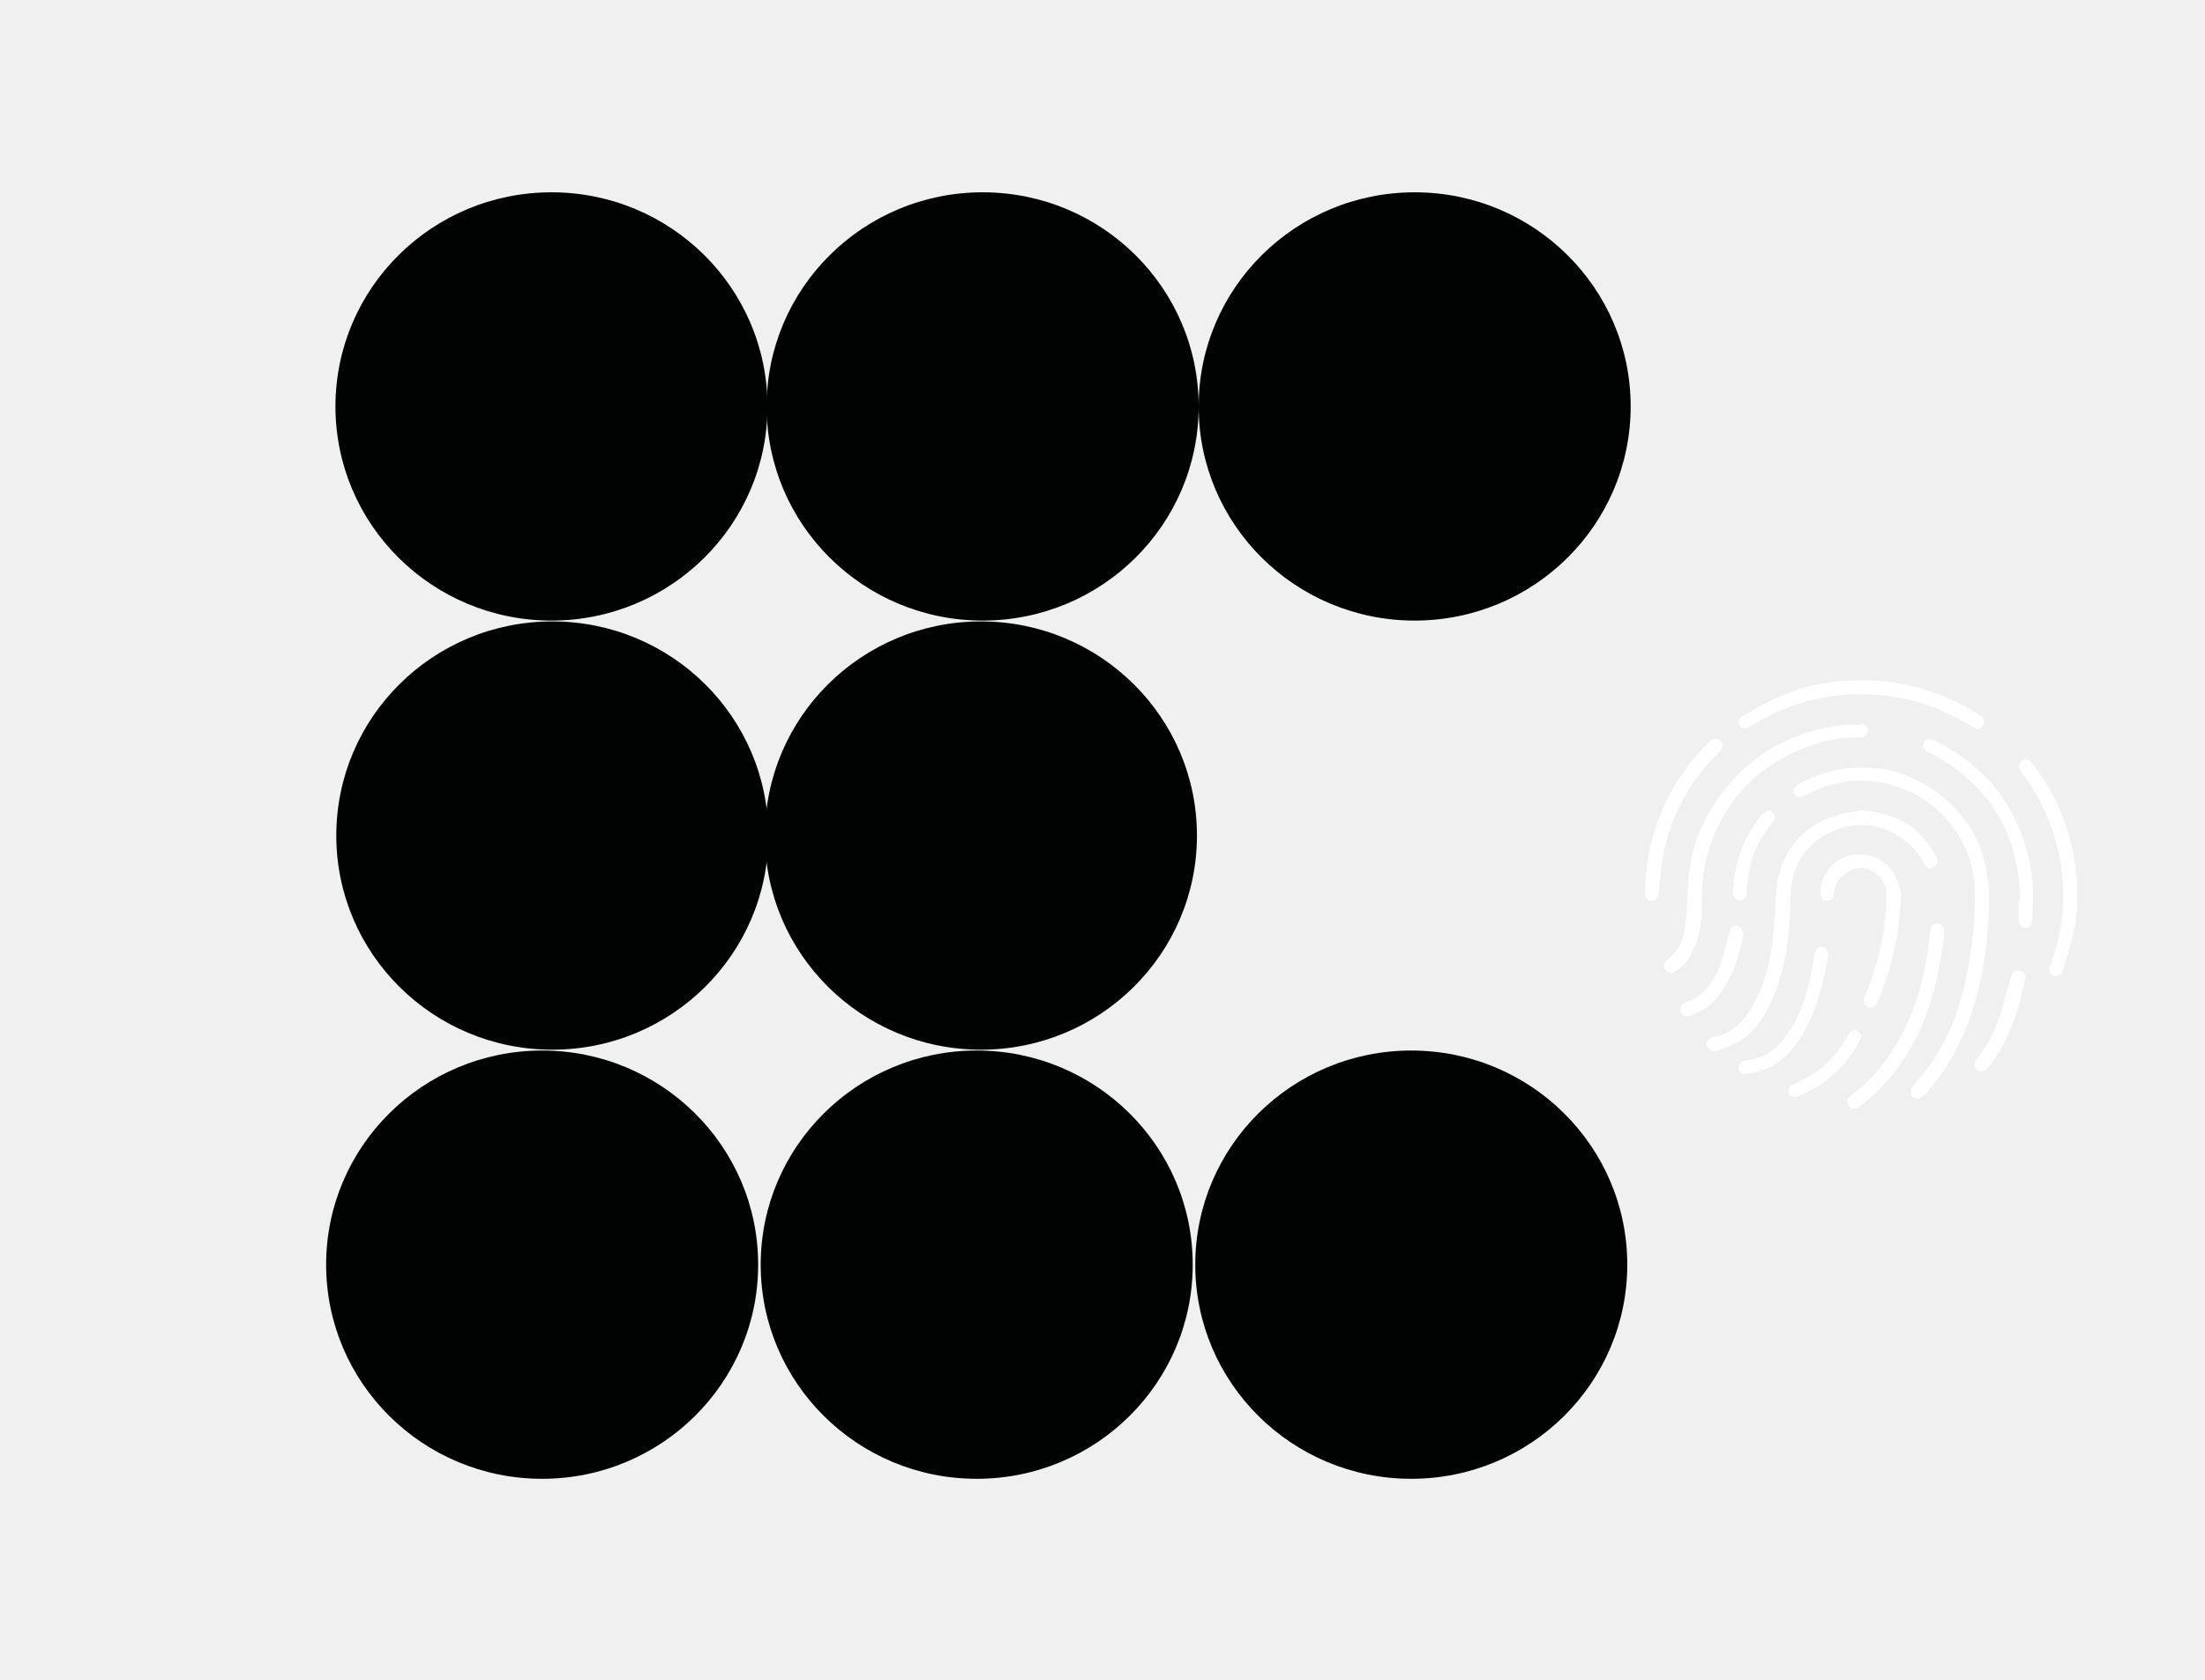
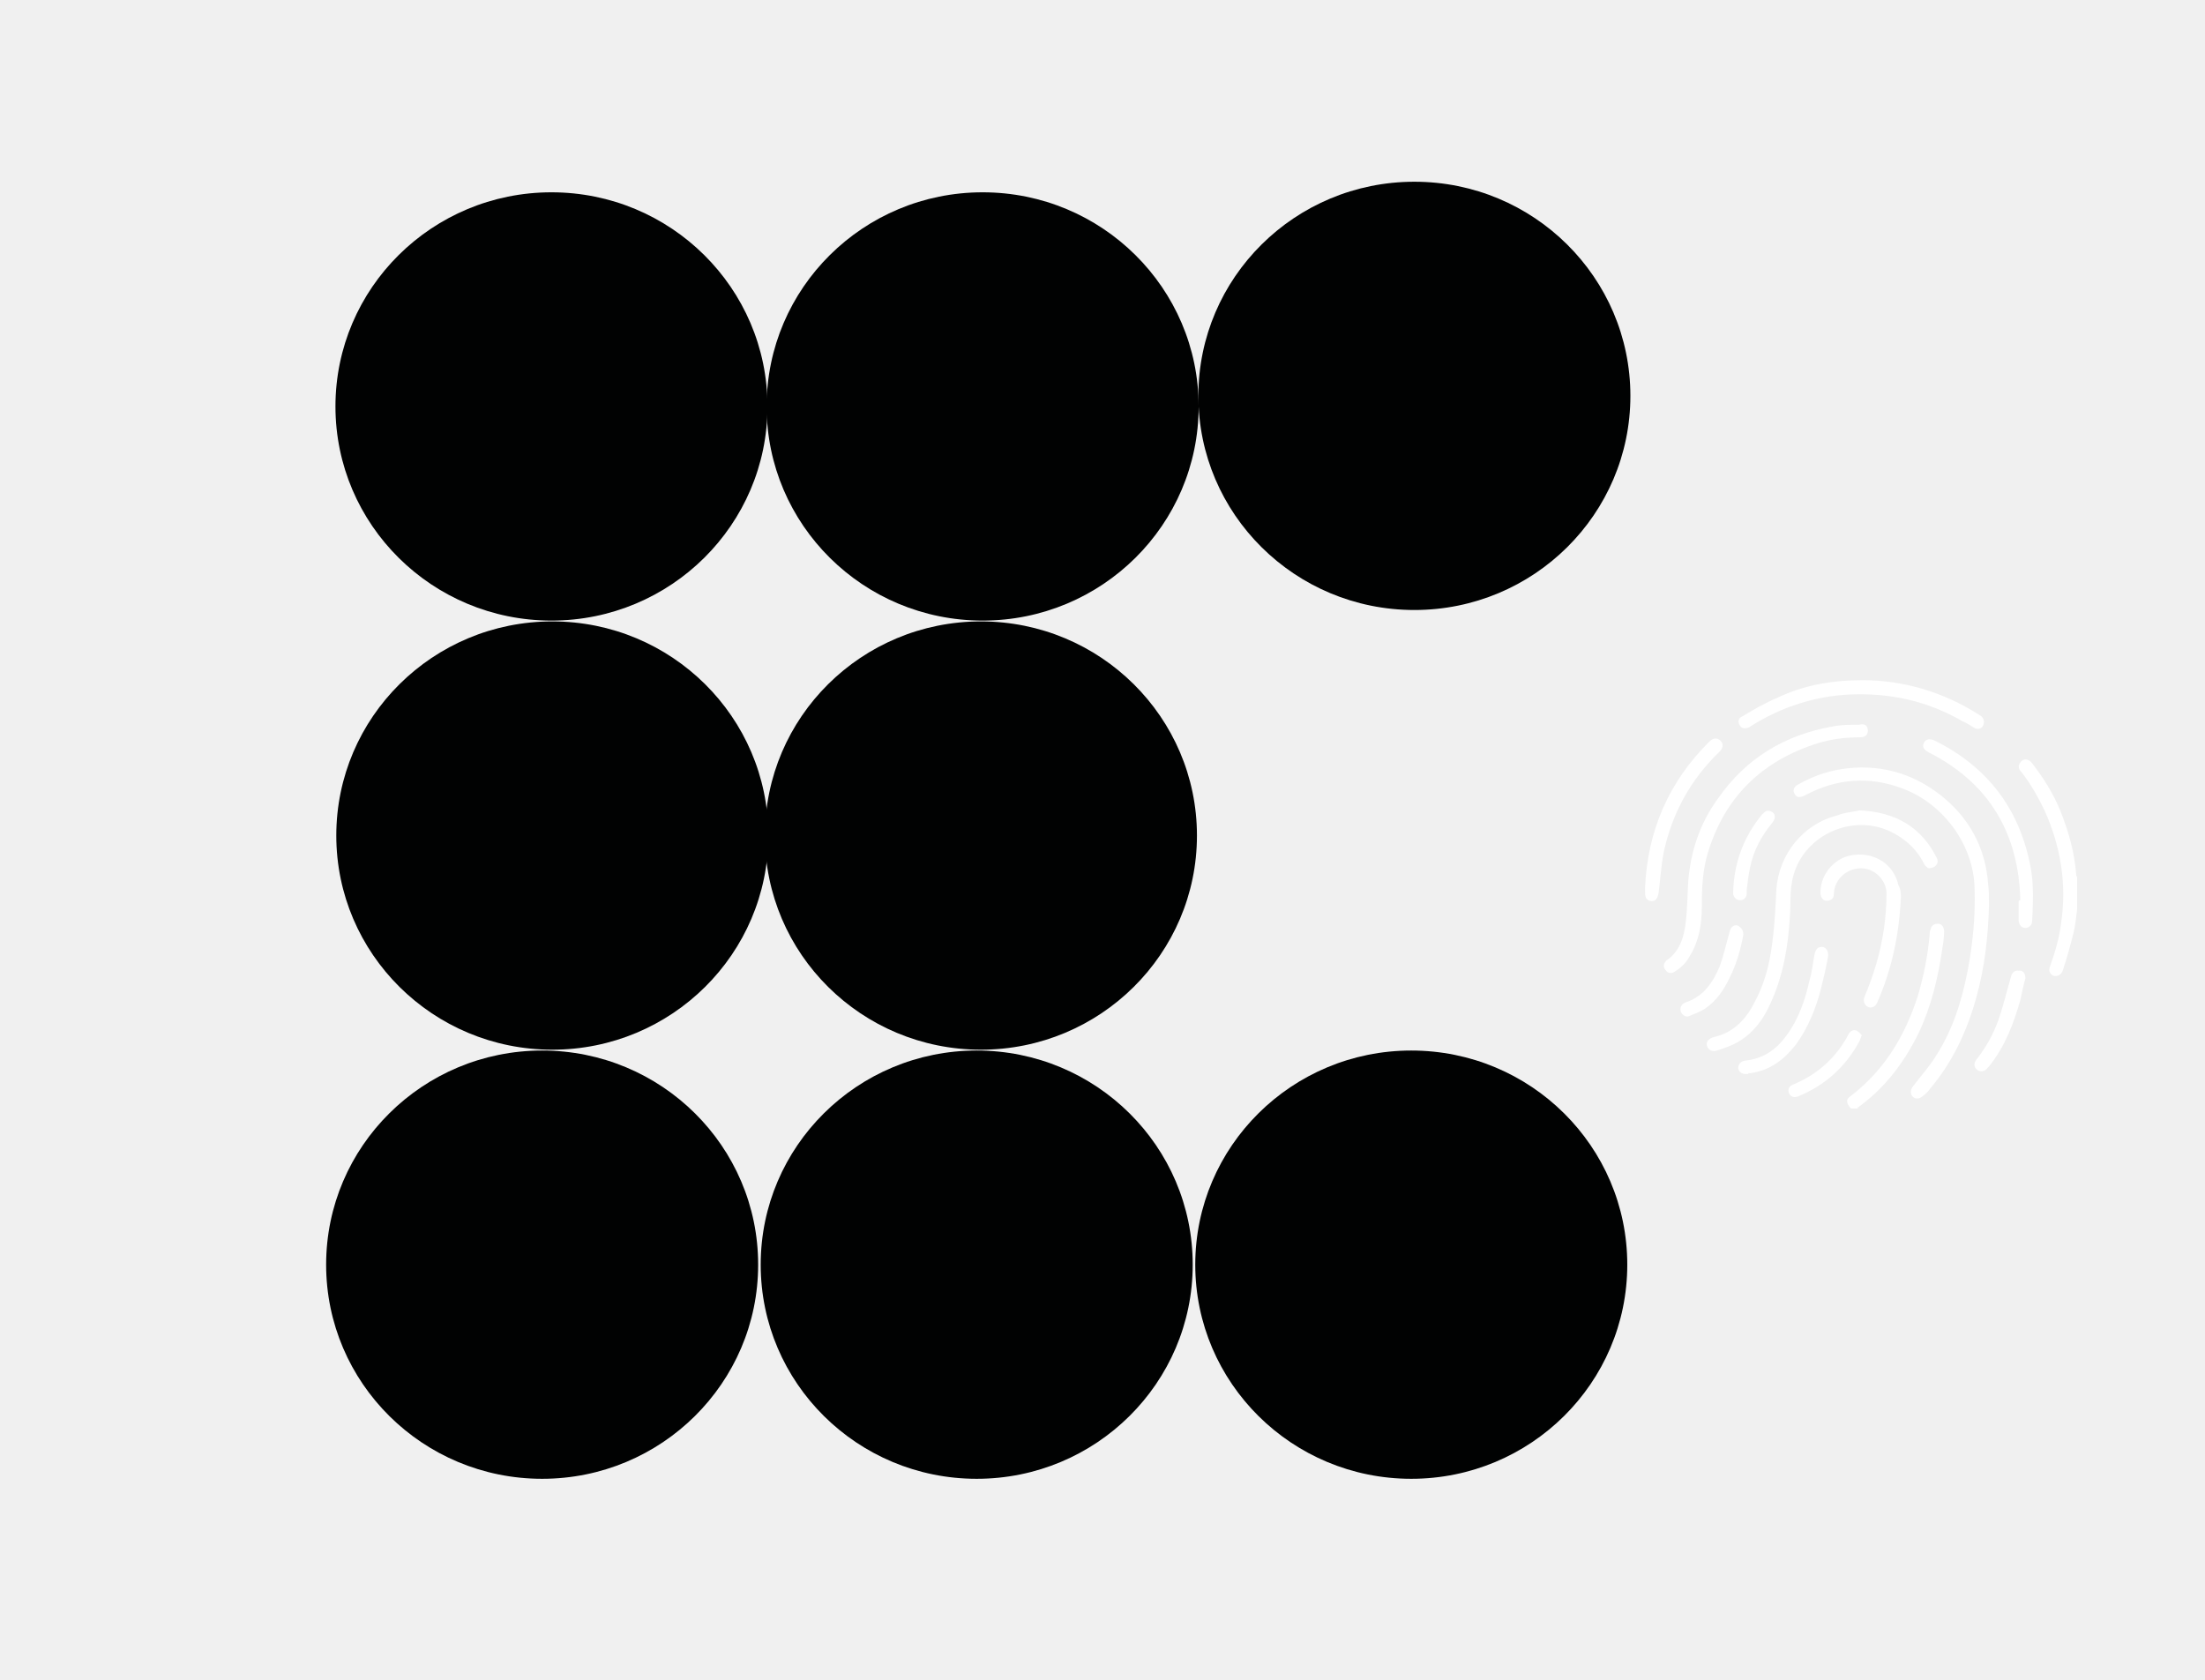
<svg xmlns="http://www.w3.org/2000/svg" width="1104" height="841" viewBox="0 0 1104 841" fill="none">
  <path d="M491.986 310.75C551.717 310.75 600.138 262.743 600.138 203.522C600.138 144.302 551.717 96.295 491.986 96.295C432.255 96.295 383.834 144.302 383.834 203.522C383.834 262.743 432.255 310.75 491.986 310.75Z" fill="#010202" />
  <path d="M1039.96 455.403C1039.53 459.187 1039.11 462.972 1038.26 466.756C1036.56 473.484 1034.87 479.792 1032.75 486.099C1031.9 488.201 1030.2 489.042 1028.08 488.622C1026.38 487.781 1025.54 486.099 1026.38 483.997C1028.93 476.848 1031.05 469.7 1031.9 462.551C1034.87 443.208 1031.9 424.285 1023.84 406.204C1020.45 399.055 1016.63 392.328 1011.96 386.441C1010.69 385.179 1010.27 383.497 1011.54 381.815C1012.81 379.713 1015.78 379.713 1017.48 382.236C1022.99 389.384 1028.08 397.374 1031.47 405.784C1035.72 416.296 1038.68 426.808 1039.53 438.162C1039.53 438.582 1039.96 439.003 1039.96 439.424C1039.96 444.89 1039.96 450.357 1039.96 455.403Z" fill="white" />
  <path d="M926.715 555.061C924.171 552.117 924.171 550.435 926.715 548.753C943.68 535.718 953.859 518.477 960.221 498.714C963.19 488.622 965.311 478.109 966.159 467.597C966.159 466.756 966.159 466.335 966.583 465.494C967.007 463.392 968.28 462.551 970.4 462.551C972.097 462.551 973.369 464.233 973.369 466.335C973.369 469.279 972.945 472.222 972.521 474.745C970.4 489.463 967.007 503.76 960.646 517.216C953.435 531.933 943.681 544.969 930.108 554.64V555.061C928.836 555.061 927.564 555.061 926.715 555.061Z" fill="white" />
  <path d="M995.848 453.3C995.424 468.859 993.727 484.417 989.486 499.555C984.821 516.375 977.61 531.934 966.159 545.39C965.311 546.651 964.038 547.913 962.766 548.754C961.07 550.436 958.949 550.436 957.677 549.174C956.404 547.913 956.404 545.81 957.677 544.128C961.494 539.082 965.735 534.457 969.128 528.99C977.61 515.955 982.276 501.237 985.245 485.679C987.789 472.223 989.062 458.767 988.638 444.89C988.214 423.024 972.945 402.42 952.587 394.851C936.046 388.543 919.505 389.805 903.813 398.215C901.268 399.476 899.571 399.476 898.723 397.794C897.451 396.112 897.875 394.01 900.42 392.748C907.206 388.964 913.992 386.441 921.626 385.179C940.287 382.236 957.252 386.861 971.673 398.215C986.093 409.568 994.151 424.706 995.424 442.788C995.848 446.152 995.848 449.936 995.848 453.3Z" fill="white" />
  <path d="M930.957 405.783C949.194 406.624 961.918 414.193 969.552 429.331C970.4 430.593 970.4 432.275 969.128 433.536C968.28 434.377 966.583 434.798 965.735 434.798C964.463 434.377 963.614 433.116 963.19 432.275C959.373 424.706 953.011 419.239 945.377 415.875C924.595 407.045 899.995 420.501 897.027 442.787C896.178 447.833 896.602 453.3 896.178 458.766C895.33 473.904 892.785 488.622 886.423 502.498C883.03 510.067 878.365 516.795 870.731 521.421C867.338 523.523 863.521 524.785 859.703 526.046C857.159 526.887 855.038 525.626 854.614 523.523C854.19 521.421 855.462 520.159 858.007 519.318C867.762 517.216 874.124 510.488 878.365 502.078C883.455 492.827 885.999 482.735 887.272 472.643C888.544 463.392 888.968 454.141 889.392 445.31C890.665 427.649 902.964 412.511 919.929 408.306C924.171 406.624 927.988 406.624 930.957 405.783Z" fill="white" />
  <path d="M935.198 365.835C935.198 367.937 933.926 369.199 931.381 369.199C924.171 369.199 916.961 370.04 910.175 372.142C882.182 380.973 863.521 399.054 855.038 427.228C852.493 435.638 852.069 444.468 852.069 453.719C852.069 462.55 850.797 470.96 846.132 478.529C844.435 481.893 841.89 484.416 838.497 486.518C836.801 487.78 835.104 487.359 833.832 485.677C832.559 483.995 832.984 482.313 834.256 481.052C841.042 476.426 843.163 469.278 844.011 461.709C844.859 454.981 844.859 447.832 845.283 441.104C846.556 425.966 851.221 412.09 860.128 399.895C874.124 379.711 893.634 367.937 917.809 363.732C922.05 362.891 926.291 362.891 930.957 362.891C933.926 362.05 935.198 363.732 935.198 365.835Z" fill="white" />
  <path d="M932.653 340.605C953.011 340.605 972.945 346.492 990.758 357.846C991.183 358.266 991.607 358.266 992.031 358.687C993.303 359.948 993.727 361.63 992.879 363.312C992.031 364.994 990.334 365.415 988.638 364.574C986.517 363.312 984.821 362.051 982.7 361.21C965.311 351.118 946.649 346.913 926.291 347.754C908.478 348.595 891.937 354.061 877.093 363.312C876.668 363.733 876.244 363.733 875.82 364.153C874.124 364.994 872.003 364.994 871.155 363.312C869.882 361.63 870.307 359.528 872.427 358.687C877.941 355.323 883.879 351.959 889.816 349.436C902.964 343.128 916.96 340.605 932.653 340.605Z" fill="white" />
  <path d="M1011.54 450.776C1010.69 417.557 996.272 392.327 965.735 376.768C963.19 375.507 962.342 373.825 963.19 372.143C964.039 370.04 966.159 369.62 968.704 370.881C995 383.917 1011.12 404.942 1016.63 433.956C1018.33 442.787 1017.9 452.038 1017.48 460.868C1017.48 463.391 1015.78 464.653 1014.09 464.653C1011.96 464.653 1010.69 462.971 1010.69 460.448C1010.69 457.504 1010.69 454.14 1010.69 451.197C1011.12 450.776 1011.12 450.776 1011.54 450.776Z" fill="white" />
  <path d="M951.739 449.095C950.89 468.438 947.073 485.679 939.863 502.078C939.015 504.181 936.894 505.022 935.198 504.181C933.501 503.34 932.653 501.237 933.501 499.135C938.167 488.202 941.56 476.848 943.256 465.074C944.104 459.187 944.529 453.3 944.529 447.413C944.529 440.685 938.591 434.798 931.805 434.798C924.595 434.798 918.657 440.265 918.233 446.993C918.233 448.675 917.809 450.357 916.112 450.777C915.264 451.198 913.567 451.198 912.719 450.357C911.871 449.516 911.447 448.254 911.447 446.993C911.447 437.321 919.081 428.911 928.412 428.07C939.015 426.809 948.346 433.116 950.466 443.208C951.739 445.311 951.739 447.834 951.739 449.095Z" fill="white" />
  <path d="M823.653 444.469C824.925 415.875 835.528 391.486 855.886 371.302C857.583 369.62 859.703 369.199 861.4 370.881C863.096 372.563 862.672 374.666 860.976 376.348C846.556 390.224 837.225 407.044 832.983 426.808C831.711 433.536 831.287 440.264 830.439 446.992C830.015 449.515 829.166 451.197 827.046 451.197C824.925 451.197 823.653 449.935 823.653 446.992C823.653 446.151 823.653 445.31 823.653 444.469Z" fill="white" />
  <path d="M874.548 537.82C872.003 537.82 870.731 536.979 870.307 534.876C870.307 532.774 871.579 531.512 873.7 531.092C882.606 530.251 889.392 525.625 894.482 518.477C900.42 510.487 903.813 500.816 905.933 491.144C907.206 486.939 907.63 482.314 908.478 478.109C908.902 476.427 909.326 474.745 911.023 474.324C913.568 473.483 915.688 475.586 915.264 478.95C914.416 483.996 913.143 489.462 911.871 494.508C909.326 504.6 905.509 514.272 899.147 523.102C893.209 530.671 885.999 536.138 876.244 537.399C875.82 537.399 875.396 537.399 875.396 537.399C875.396 537.82 874.972 537.82 874.548 537.82Z" fill="white" />
  <path d="M872.851 468.017C871.579 475.165 869.458 482.734 866.065 489.462C863.096 495.77 859.279 501.236 853.766 505.021C851.221 506.703 848.676 507.544 845.707 508.805C844.011 509.646 841.89 507.964 841.466 506.282C841.042 504.6 841.89 502.918 843.587 502.077C852.917 499.134 857.583 491.985 860.976 483.996C863.096 478.109 864.369 472.222 866.065 466.335C866.489 464.232 868.186 462.971 869.882 463.391C871.579 464.232 872.851 465.494 872.851 468.017Z" fill="white" />
  <path d="M1014.09 489.883C1013.24 492.826 1012.39 496.611 1011.54 500.816C1008.15 512.59 1003.91 523.943 995.848 534.035C995.424 534.456 995.424 534.456 995 534.876C993.727 536.558 991.607 536.979 989.91 535.717C988.214 534.456 988.214 532.353 989.486 530.671C994.151 524.784 997.969 518.056 1000.51 510.908C1003.06 503.759 1004.75 496.19 1006.88 489.042C1007.3 486.939 1009 485.678 1010.69 486.098C1012.81 485.678 1014.09 487.36 1014.09 489.883Z" fill="white" />
  <path d="M867.762 446.572C868.186 432.275 872.851 419.239 882.182 407.886C883.454 406.624 884.727 405.363 886.423 406.204C888.968 407.045 889.392 409.568 887.272 412.091C881.758 418.819 877.941 425.967 876.244 434.377C875.396 438.162 874.972 441.946 874.548 445.731C874.548 446.572 874.548 447.413 874.548 447.833C874.124 449.936 872.851 450.777 871.155 450.777C869.458 450.777 868.186 449.515 867.762 447.833C867.762 447.413 867.762 446.992 867.762 446.572Z" fill="white" />
  <path d="M931.805 519.319C931.381 520.16 931.381 520.58 930.957 521.421C924.171 534.036 913.992 543.287 900.844 548.754C898.299 550.015 896.602 549.174 895.754 547.492C894.906 545.39 895.754 543.708 898.299 542.867C910.174 537.821 919.505 529.411 925.443 518.057C926.291 516.375 927.564 515.534 929.26 515.955C930.533 516.375 931.381 517.637 932.229 518.478C931.805 518.898 931.805 518.898 931.805 519.319Z" fill="white" />
  <path d="M276.53 525.625C336.261 525.625 384.682 477.618 384.682 418.397C384.682 359.177 336.261 311.17 276.53 311.17C216.799 311.17 168.378 359.177 168.378 418.397C168.378 477.618 216.799 525.625 276.53 525.625Z" fill="#010202" />
  <path d="M491.138 525.625C550.869 525.625 599.29 477.618 599.29 418.397C599.29 359.177 550.869 311.17 491.138 311.17C431.407 311.17 382.986 359.177 382.986 418.397C382.986 477.618 431.407 525.625 491.138 525.625Z" fill="#010202" />
  <path d="M276.106 310.75C335.837 310.75 384.258 262.743 384.258 203.522C384.258 144.302 335.837 96.295 276.106 96.295C216.375 96.295 167.954 144.302 167.954 203.522C167.954 262.743 216.375 310.75 276.106 310.75Z" fill="#010202" />
-   <path d="M708.29 310.75C768.021 310.75 816.443 262.743 816.443 203.522C816.443 144.302 768.021 96.295 708.29 96.295C648.56 96.295 600.138 144.302 600.138 203.522C600.138 262.743 648.56 310.75 708.29 310.75Z" fill="#010202" />
+   <path d="M708.152 305.455C767.883 305.455 816.304 257.448 816.304 198.228C816.304 139.007 767.883 91 708.152 91C648.421 91 600 139.007 600 198.228C600 257.448 648.421 305.455 708.152 305.455Z" fill="#010202" />
  <path d="M271.441 740.5C331.171 740.5 379.593 692.493 379.593 633.272C379.593 574.052 331.171 526.045 271.441 526.045C211.71 526.045 163.289 574.052 163.289 633.272C163.289 692.493 211.71 740.5 271.441 740.5Z" fill="#010202" />
-   <path d="M489.017 740.5C548.748 740.5 597.17 692.493 597.17 633.272C597.17 574.052 548.748 526.045 489.017 526.045C429.287 526.045 380.865 574.052 380.865 633.272C380.865 692.493 429.287 740.5 489.017 740.5Z" fill="#010202" />
+   <path d="M489.017 740.5C548.748 740.5 597.169 692.493 597.169 633.272C597.169 574.052 548.748 526.045 489.017 526.045C429.287 526.045 380.865 574.052 380.865 633.272C380.865 692.493 429.287 740.5 489.017 740.5Z" fill="#010202" />
  <path d="M706.594 740.5C766.325 740.5 814.746 692.493 814.746 633.272C814.746 574.052 766.325 526.045 706.594 526.045C646.863 526.045 598.442 574.052 598.442 633.272C598.442 692.493 646.863 740.5 706.594 740.5Z" fill="#010202" />
</svg>
